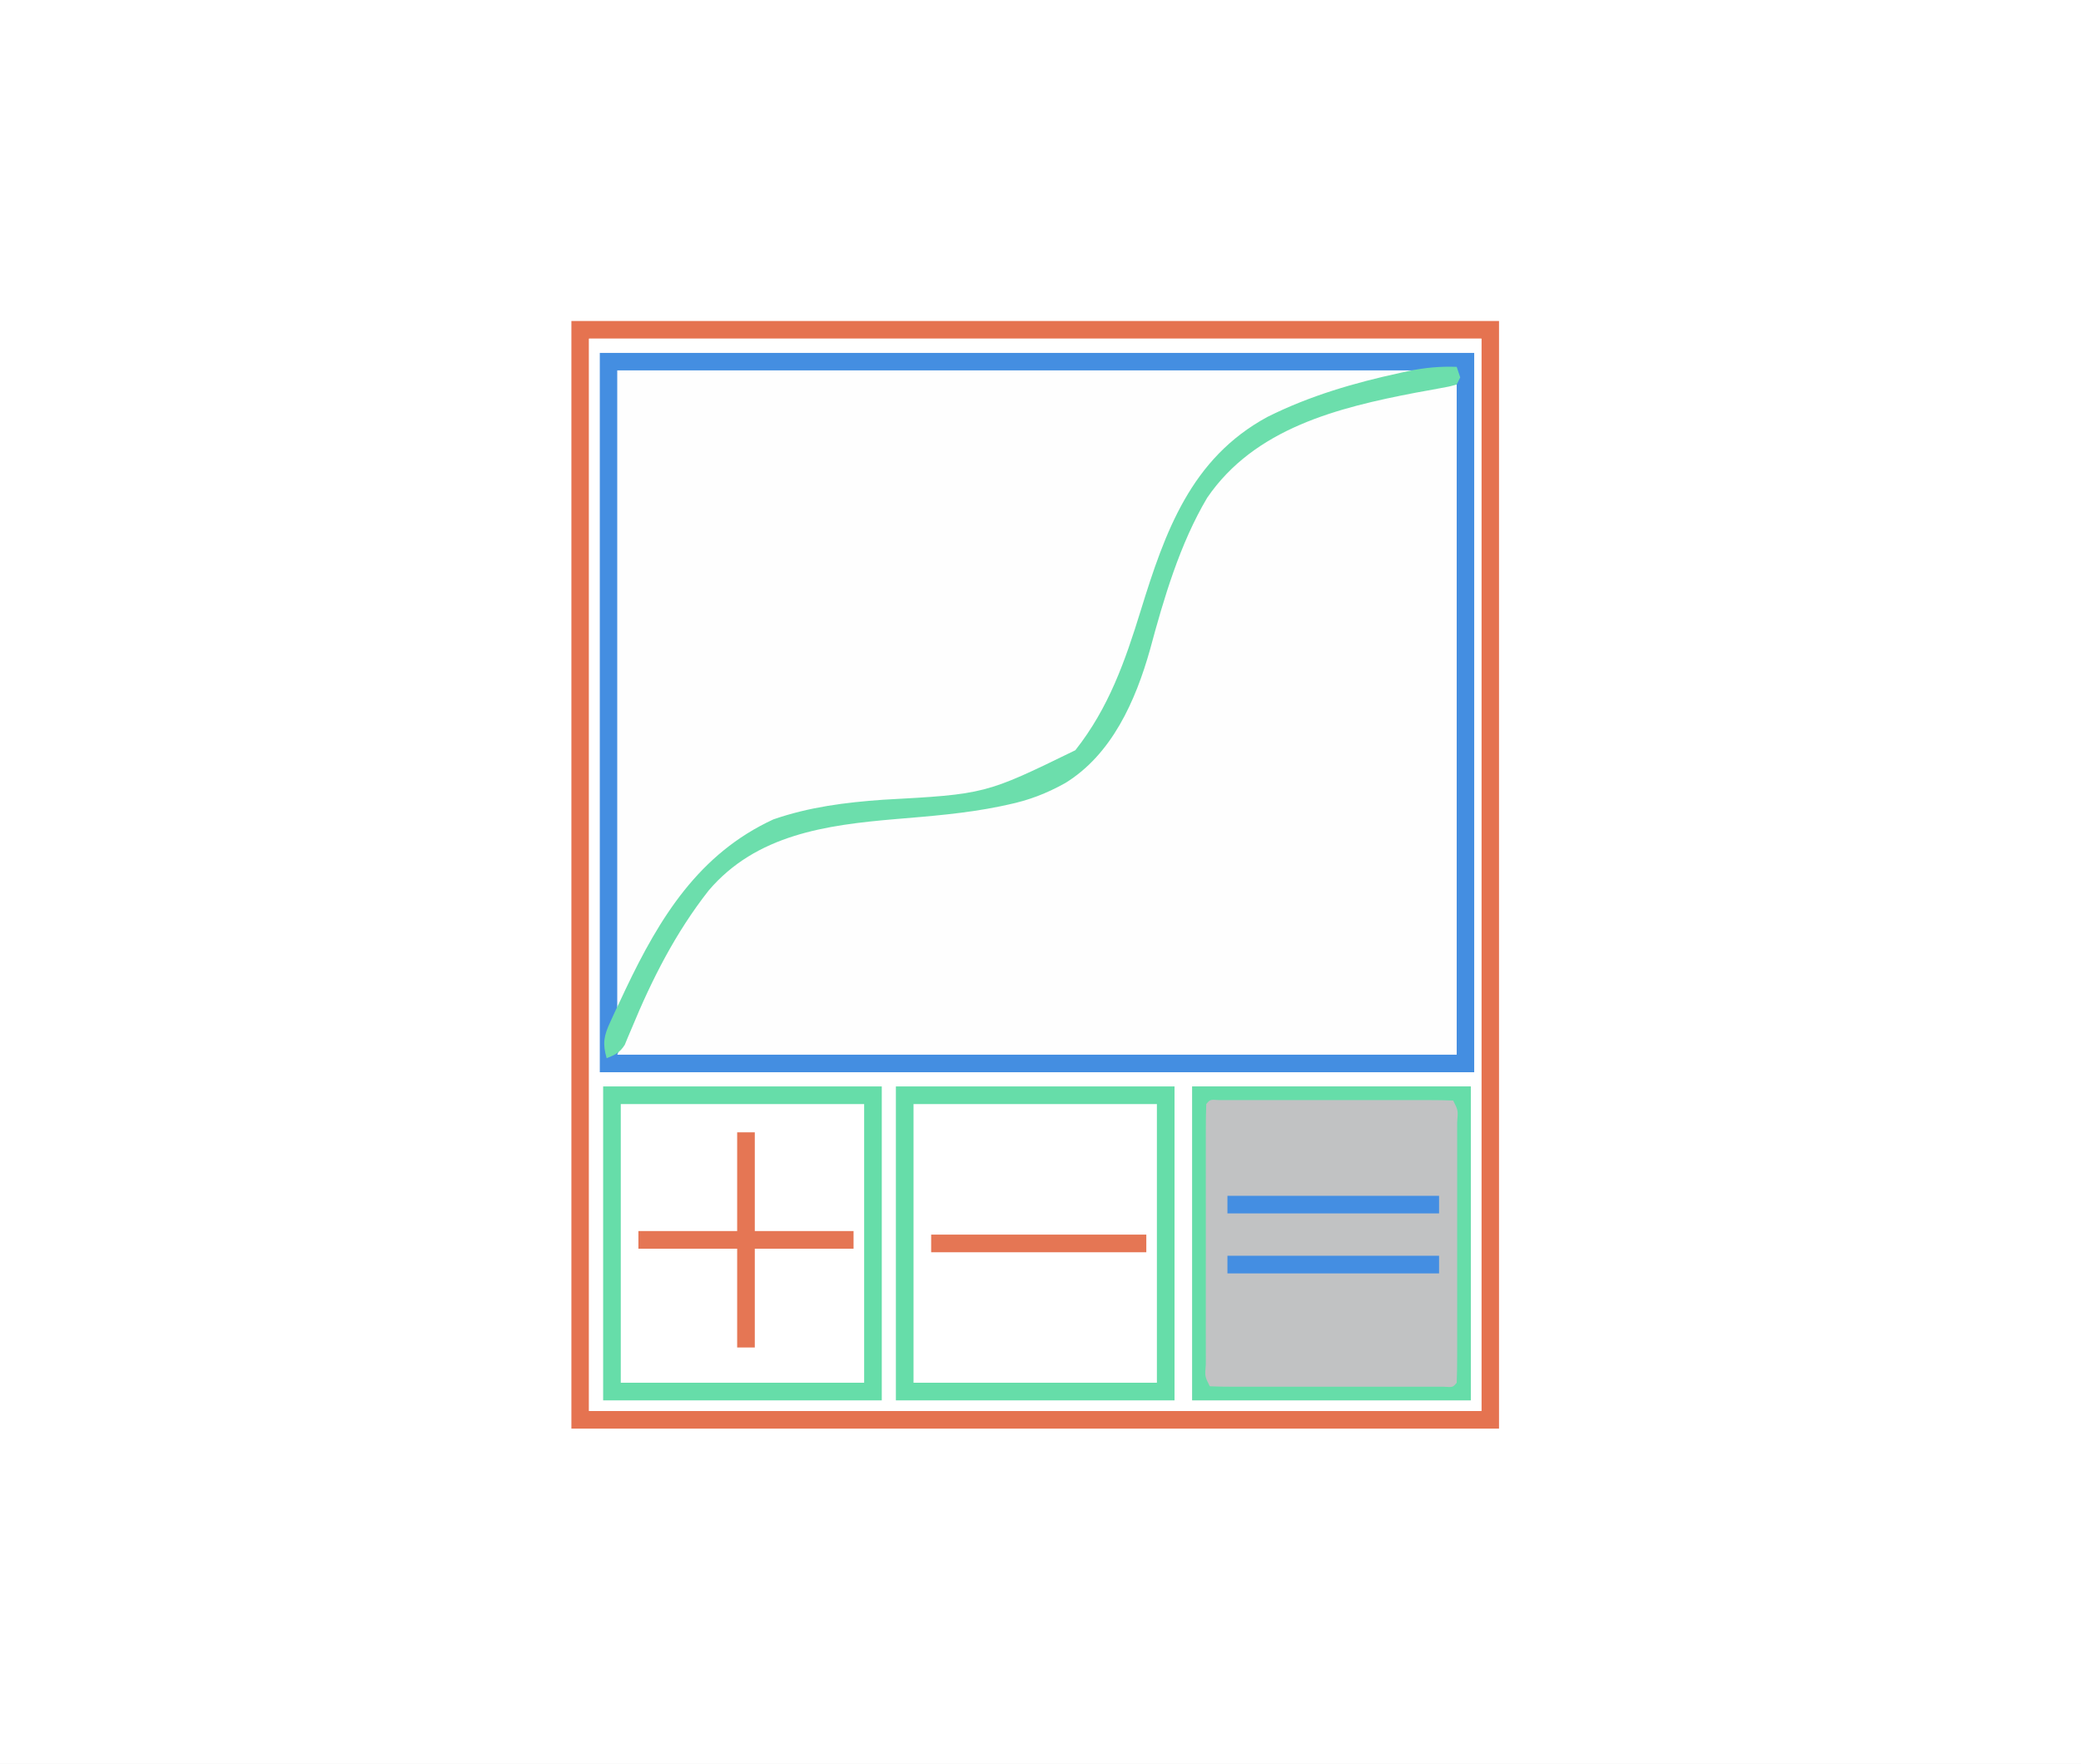
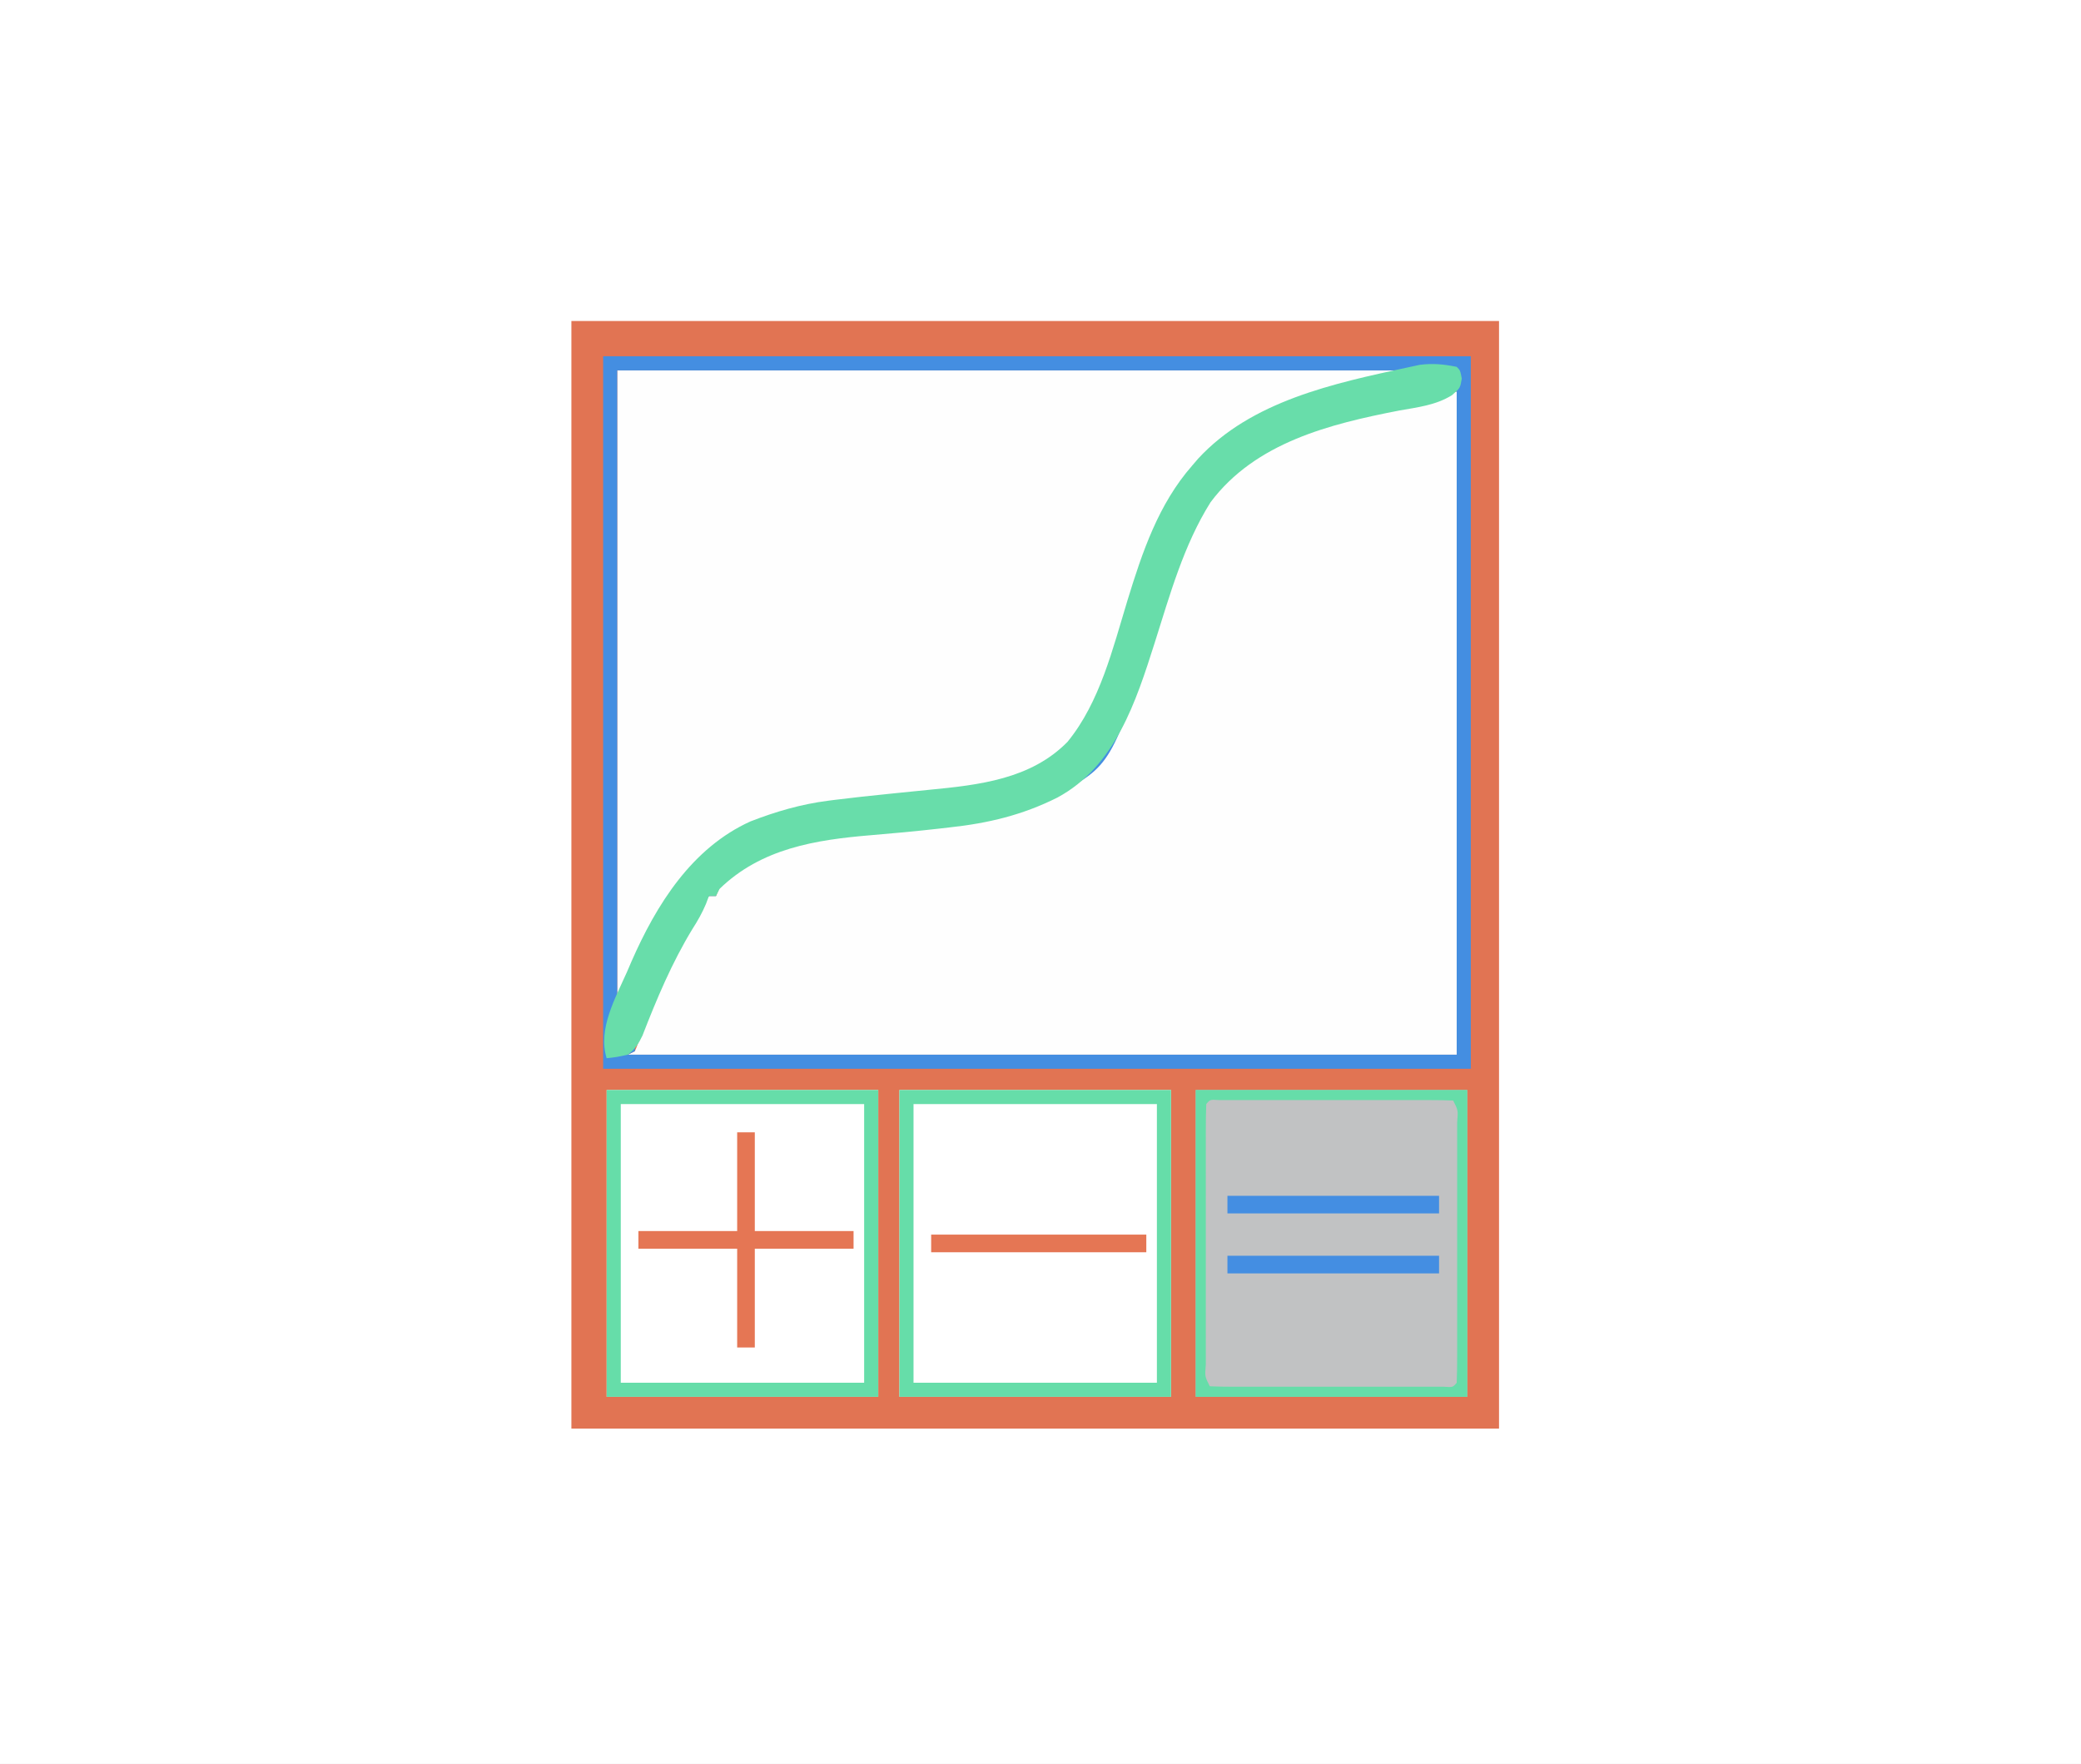
<svg xmlns="http://www.w3.org/2000/svg" version="1.1" width="590" height="500">
  <path d="M0 0 C194.7 0 389.4 0 590 0 C590 165 590 330 590 500 C395.3 500 200.6 500 0 500 C0 335 0 170 0 0 Z " fill="#FFFFFF" transform="translate(0,0)" />
-   <path d="M0 0 C86.79 0 173.58 0 263 0 C263 103.62 263 207.24 263 314 C176.21 314 89.42 314 0 314 C0 210.38 0 106.76 0 0 Z " fill="#FFFFFF" transform="translate(162,91)" />
-   <path d="M0 0 C0 62.7 0 125.4 0 190 C-78.54 190 -157.08 190 -238 190 C-215.653 137.856 -215.653 137.856 -189.215 127.008 C-177.973 123.484 -166.143 122.935 -154.471 121.901 C-145.236 121.074 -136.172 120.022 -127.109 118.02 C-126.376 117.858 -125.643 117.696 -124.888 117.529 C-112.329 114.585 -104.019 108.586 -97.086 97.84 C-91.038 87.303 -87.487 75.026 -84.047 63.438 C-77.816 42.978 -71.487 24.77 -51.697 13.814 C-36.356 5.797 -17.308 0 0 0 Z " fill="#FEFEFE" transform="translate(413,109)" />
-   <path d="M0 0 C74.91 0 149.82 0 227 0 C227 0.33 227 0.66 227 1 C226.417 1.12 225.835 1.24 225.234 1.364 C201.372 6.349 176.803 12.578 162.582 34.227 C155.568 46.523 150.93 60.805 147.209 74.435 C143.47 88.051 137.707 104.228 125.438 112.25 C110.375 120.56 92.868 121.358 76.074 122.526 C55.424 123.987 36.692 128.238 22 144 C13.093 154.726 6.391 168.214 1 181 C0.67 181 0.34 181 0 181 C0 121.27 0 61.54 0 0 Z " fill="#FEFEFE" transform="translate(175,105)" />
-   <path d="M0 0 C26.07 0 52.14 0 79 0 C79 29.37 79 58.74 79 89 C52.93 89 26.86 89 0 89 C0 59.63 0 30.26 0 0 Z " fill="#C1C2C3" transform="translate(338,308)" />
-   <path d="M0 0 C26.07 0 52.14 0 79 0 C79 29.37 79 58.74 79 89 C52.93 89 26.86 89 0 89 C0 59.63 0 30.26 0 0 Z " fill="#FFFFFF" transform="translate(171,308)" />
-   <path d="M0 0 C81.84 0 163.68 0 248 0 C248 67.32 248 134.64 248 204 C166.16 204 84.32 204 0 204 C0 136.68 0 69.36 0 0 Z M5 5 C5 64.73 5 124.46 5 186 C7.832 183.168 9.066 179.668 10.688 176.062 C19.287 157.424 30.257 142.169 49.238 133.324 C59.42 129.74 69.674 128.479 80.371 127.721 C110.748 125.996 110.748 125.996 137 112 C145.962 100.58 150.224 86.682 154.434 73.023 C161.498 50.194 168.683 30.347 190.961 18.414 C204.036 12.054 217.744 8.519 232 6 C232 5.67 232 5.34 232 5 C157.09 5 82.18 5 5 5 Z M178.277 32.609 C165.271 46.263 159.862 66.322 155.062 84.125 C151.208 97.801 144.838 113.604 132 121 C126.693 123.93 121.658 125.887 115.727 127.125 C114.954 127.291 114.181 127.457 113.385 127.628 C103.641 129.619 93.777 130.38 83.881 131.209 C63.393 132.961 43.887 136.064 29.824 152.551 C18.737 166.702 12.122 182.382 5 199 C83.54 199 162.08 199 243 199 C243 136.3 243 73.6 243 9 C221.151 9 194.221 17.397 178.277 32.609 Z " fill="#448EE1" transform="translate(170,100)" />
-   <path d="M0 0 C86.79 0 173.58 0 263 0 C263 103.62 263 207.24 263 314 C176.21 314 89.42 314 0 314 C0 210.38 0 106.76 0 0 Z M5 5 C5 105.32 5 205.64 5 309 C88.49 309 171.98 309 258 309 C258 208.68 258 108.36 258 5 C174.51 5 91.02 5 5 5 Z " fill="#E57350" transform="translate(162,91)" />
-   <path d="M0 0 C83.49 0 166.98 0 253 0 C253 100.32 253 200.64 253 304 C169.51 304 86.02 304 0 304 C0 203.68 0 103.36 0 0 Z M3 4 C3 71.32 3 138.64 3 208 C84.84 208 166.68 208 251 208 C251 140.68 251 73.36 251 4 C169.16 4 87.32 4 3 4 Z M4 212 C4 241.37 4 270.74 4 301 C30.07 301 56.14 301 83 301 C83 271.63 83 242.26 83 212 C56.93 212 30.86 212 4 212 Z M87 212 C87 241.37 87 270.74 87 301 C113.07 301 139.14 301 166 301 C166 271.63 166 242.26 166 212 C139.93 212 113.86 212 87 212 Z M171 212 C171 241.37 171 270.74 171 301 C197.07 301 223.14 301 250 301 C250 271.63 250 242.26 250 212 C223.93 212 197.86 212 171 212 Z " fill="#FFFFFF" transform="translate(167,96)" />
-   <path d="M0 0 C0.33 0.99 0.66 1.98 1 3 C0.67 3.66 0.34 4.32 0 5 C-2.155 5.607 -2.155 5.607 -5.004 6.113 C-6.047 6.306 -7.09 6.5 -8.164 6.698 C-9.846 7.002 -9.846 7.002 -11.562 7.312 C-33.73 11.565 -57.288 17.414 -70.75 37.125 C-78.483 50.158 -83.028 65.596 -86.938 80.125 C-91.024 94.624 -97.75 109.877 -111 118 C-116.291 120.951 -121.349 122.889 -127.273 124.125 C-128.046 124.291 -128.819 124.457 -129.615 124.628 C-139.359 126.619 -149.223 127.38 -159.119 128.209 C-178.753 129.887 -198.619 132.595 -212.109 148.484 C-221.444 160.393 -228.151 173.579 -233.906 187.525 C-234.253 188.339 -234.6 189.153 -234.957 189.992 C-235.256 190.718 -235.555 191.443 -235.863 192.191 C-237.259 194.412 -238.598 195.038 -241 196 C-242.196 191.835 -241.814 189.693 -240.008 185.789 C-239.554 184.799 -239.101 183.808 -238.634 182.788 C-238.136 181.744 -237.638 180.7 -237.125 179.625 C-236.621 178.552 -236.117 177.478 -235.598 176.373 C-225.943 156.111 -214.852 138.026 -193.727 128.289 C-183.541 124.766 -173.314 123.478 -162.629 122.721 C-133.651 121.142 -133.651 121.142 -108.125 108.688 C-98.668 96.727 -94.002 83.414 -89.566 69.023 C-82.693 46.811 -75.369 25.947 -53.66 14.191 C-41.637 8.182 -29.034 4.527 -15.938 1.688 C-15.152 1.516 -14.367 1.344 -13.558 1.167 C-8.943 0.22 -4.71 -0.169 0 0 Z " fill="#6CDEAC" transform="translate(413,104)" />
-   <path d="M0 0 C26.07 0 52.14 0 79 0 C79 29.37 79 58.74 79 89 C52.93 89 26.86 89 0 89 C0 59.63 0 30.26 0 0 Z M5 5 C5 31.07 5 57.14 5 84 C27.77 84 50.54 84 74 84 C74 57.93 74 31.86 74 5 C51.23 5 28.46 5 5 5 Z " fill="#66DDA9" transform="translate(254,308)" />
-   <path d="M0 0 C26.07 0 52.14 0 79 0 C79 29.37 79 58.74 79 89 C52.93 89 26.86 89 0 89 C0 59.63 0 30.26 0 0 Z M5 5 C5 31.07 5 57.14 5 84 C27.77 84 50.54 84 74 84 C74 57.93 74 31.86 74 5 C51.23 5 28.46 5 5 5 Z " fill="#66DDA9" transform="translate(171,308)" />
-   <path d="M0 0 C26.07 0 52.14 0 79 0 C79 29.37 79 58.74 79 89 C52.93 89 26.86 89 0 89 C0 59.63 0 30.26 0 0 Z M4 5 C3.9 7.459 3.864 9.89 3.871 12.35 C3.869 13.119 3.867 13.888 3.865 14.68 C3.861 17.235 3.864 19.789 3.867 22.344 C3.867 24.111 3.866 25.878 3.864 27.646 C3.863 31.355 3.865 35.064 3.87 38.773 C3.875 43.538 3.872 48.303 3.866 53.069 C3.862 56.72 3.864 60.371 3.866 64.022 C3.867 65.779 3.866 67.537 3.864 69.294 C3.861 71.746 3.865 74.198 3.871 76.65 C3.869 77.384 3.867 78.117 3.864 78.873 C3.584 82.221 3.584 82.221 5 85 C7.142 85.1 9.287 85.128 11.432 85.129 C12.103 85.131 12.775 85.133 13.467 85.135 C15.697 85.139 17.926 85.136 20.156 85.133 C21.699 85.133 23.243 85.134 24.786 85.136 C28.024 85.137 31.262 85.135 34.5 85.13 C38.66 85.125 42.82 85.128 46.98 85.134 C50.168 85.138 53.356 85.136 56.544 85.134 C58.078 85.133 59.612 85.134 61.146 85.136 C63.287 85.139 65.428 85.135 67.568 85.129 C68.789 85.129 70.009 85.128 71.267 85.127 C73.913 85.311 73.913 85.311 75 84 C75.1 81.541 75.136 79.11 75.129 76.65 C75.131 75.881 75.133 75.112 75.135 74.32 C75.139 71.765 75.136 69.211 75.133 66.656 C75.133 64.889 75.134 63.122 75.136 61.354 C75.137 57.645 75.135 53.936 75.13 50.227 C75.125 45.462 75.128 40.697 75.134 35.931 C75.138 32.28 75.136 28.629 75.134 24.978 C75.133 23.221 75.134 21.463 75.136 19.706 C75.139 17.254 75.135 14.802 75.129 12.35 C75.132 11.249 75.132 11.249 75.136 10.127 C75.416 6.779 75.416 6.779 74 4 C71.858 3.9 69.713 3.872 67.568 3.871 C66.897 3.869 66.225 3.867 65.533 3.865 C63.303 3.861 61.074 3.864 58.844 3.867 C57.301 3.867 55.757 3.866 54.214 3.864 C50.976 3.863 47.738 3.865 44.5 3.87 C40.34 3.875 36.18 3.872 32.02 3.866 C28.832 3.862 25.644 3.864 22.456 3.866 C20.922 3.867 19.388 3.866 17.854 3.864 C15.713 3.861 13.572 3.865 11.432 3.871 C10.211 3.871 8.991 3.872 7.733 3.873 C5.087 3.689 5.087 3.689 4 5 Z " fill="#66DDA9" transform="translate(338,308)" />
+   <path d="M0 0 C86.79 0 173.58 0 263 0 C263 103.62 263 207.24 263 314 C176.21 314 89.42 314 0 314 C0 210.38 0 106.76 0 0 Z " fill="#E17453" transform="translate(162,91)" />
+   <path d="M0 0 C0 62.04 0 124.08 0 188 C-77.55 188 -155.1 188 -235 188 C-234.34 187.67 -233.68 187.34 -233 187 C-232.224 185.186 -232.224 185.186 -231.613 182.992 C-230.106 178.213 -228.243 173.692 -226.188 169.125 C-225.663 167.954 -225.663 167.954 -225.128 166.759 C-221.407 158.546 -217.462 150.217 -212 143 C-211.34 143 -210.68 143 -210 143 C-209.741 142.401 -209.482 141.801 -209.215 141.184 C-205.387 134.303 -196.12 130.428 -189 128 C-176.778 124.987 -164.232 124.233 -151.723 123.221 C-150.824 123.148 -149.926 123.075 -149 123 C-148.194 122.935 -147.389 122.87 -146.559 122.803 C-130.583 121.446 -114.392 117.933 -102.812 106 C-94.056 95.222 -90.009 81.906 -85.875 68.875 C-72.145 26.018 -72.145 26.018 -50.938 14.879 C-38.947 8.959 -26.031 6.142 -12.971 3.648 C-11.993 3.46 -11.015 3.272 -10.008 3.078 C-9.138 2.917 -8.268 2.757 -7.372 2.591 C-4.967 1.992 -2.386 0 0 0 Z " fill="#FEFEFE" transform="translate(413,111)" />
+   <path d="M0 0 C73.26 0 146.52 0 222 0 C222 0.33 222 0.66 222 1 C220.875 1.231 219.749 1.461 218.59 1.699 C196.474 6.349 173.419 13.082 159.383 32.203 C151.05 45.242 146.896 60.974 142.25 75.613 C137.612 90.178 132.703 105.545 118.5 113.312 C104.888 119.394 89.481 119.913 74.819 121.229 C53.441 123.173 32.844 126.796 18.215 144.113 C10.893 154.037 5.838 165.711 1 177 C0.67 177 0.34 177 0 177 C0 118.59 0 60.18 0 0 Z " fill="#FEFEFE" transform="translate(175,105)" />
+   <path d="M0 0 C81.18 0 162.36 0 246 0 C246 66.66 246 133.32 246 202 C164.82 202 83.64 202 0 202 C0 135.34 0 68.68 0 0 Z M4 4 C4 62.41 4 120.82 4 181 C6.006 178.994 6.662 177.752 7.734 175.184 C8.058 174.424 8.382 173.664 8.715 172.881 C9.057 172.074 9.398 171.268 9.75 170.438 C12.628 163.816 15.597 157.759 20 152 C20.531 151.246 21.062 150.492 21.609 149.715 C31.065 136.724 44.652 130.062 60.322 127.445 C61.47 127.298 62.618 127.151 63.801 127 C64.76 126.877 64.76 126.877 65.739 126.751 C70.779 126.117 75.829 125.585 80.883 125.07 C81.639 124.993 82.394 124.915 83.173 124.835 C89.475 124.187 89.475 124.187 92.462 123.901 C107.801 122.419 123.204 120.408 133.688 107.938 C141.895 96.339 145.575 82.567 149.675 69.15 C153.862 55.513 158.453 41.936 168 31 C168.486 30.421 168.972 29.842 169.473 29.246 C183.091 14.289 206.613 7.971 226 5 C226 4.67 226 4.34 226 4 C152.74 4 79.48 4 4 4 Z M239.25 10.933 C236.808 12.091 234.648 12.587 231.992 13.078 C231.014 13.266 230.036 13.454 229.028 13.648 C227.988 13.847 226.947 14.045 225.875 14.25 C205.112 18.413 183.533 24.057 170.688 42.375 C164.369 52.891 160.746 64.337 157 75.938 C144.041 115.976 144.041 115.976 128.469 124.363 C118.659 129.034 109.017 131.402 98.25 132.562 C97.169 132.687 96.088 132.811 94.974 132.939 C88.657 133.651 82.337 134.244 76.002 134.766 C59.589 136.129 44.146 138.854 32 151 C32 151.66 32 152.32 32 153 C31.34 153 30.68 153 30 153 C22.469 163.165 9 184.115 9 197 C8.34 197.33 7.68 197.66 7 198 C84.55 198 162.1 198 242 198 C242 135.96 242 73.92 242 10 C240.817 9.922 240.817 9.922 239.25 10.933 Z " fill="#448EE1" transform="translate(171,101)" />
+   <path d="M0 0 C25.41 0 50.82 0 77 0 C77 28.71 77 57.42 77 87 C51.59 87 26.18 87 0 87 C0 58.29 0 29.58 0 0 Z " fill="#C1C2C3" transform="translate(339,309)" />
+   <path d="M0 0 C25.41 0 50.82 0 77 0 C77 28.71 77 57.42 77 87 C51.59 87 26.18 87 0 87 C0 58.29 0 29.58 0 0 Z " fill="#FFFFFF" transform="translate(255,309)" />
+   <path d="M0 0 C25.41 0 50.82 0 77 0 C77 28.71 77 57.42 77 87 C51.59 87 26.18 87 0 87 C0 58.29 0 29.58 0 0 Z " fill="#FFFFFF" transform="translate(172,309)" />
+   <path d="M0 0 C1 1 1 1 1.438 3.312 C1 6 1 6 -1.324 8.02 C-5.878 10.868 -11.04 11.45 -16.25 12.375 C-35.957 16.193 -57.104 21.449 -69.781 38.379 C-77.419 50.518 -81.316 64.658 -85.62 78.222 C-90.921 94.878 -96.812 113.278 -113.207 122.1 C-123.08 127.056 -132.834 129.386 -143.75 130.562 C-145.372 130.749 -145.372 130.749 -147.026 130.939 C-153.343 131.651 -159.663 132.244 -165.998 132.766 C-181.721 134.071 -197.182 136.502 -209 148 C-209.33 148.66 -209.66 149.32 -210 150 C-210.66 150 -211.32 150 -212 150 C-212.412 151.102 -212.412 151.102 -212.832 152.227 C-213.927 154.827 -215.17 157.005 -216.688 159.375 C-222.49 168.886 -226.837 179.241 -230.859 189.609 C-232 192 -232.921 193.379 -235 195 C-238.188 195.688 -238.188 195.688 -241 196 C-243.554 187.733 -238.552 179.007 -235.25 171.562 C-234.832 170.59 -234.415 169.617 -233.984 168.615 C-226.922 152.499 -216.879 136.391 -200.234 128.867 C-193.016 126.066 -185.893 123.985 -178.199 123 C-177.24 122.877 -177.24 122.877 -176.261 122.751 C-171.221 122.117 -166.171 121.585 -161.117 121.07 C-160.361 120.993 -159.606 120.915 -158.827 120.835 C-152.525 120.187 -152.525 120.187 -149.538 119.901 C-135.457 118.541 -120.725 116.909 -110.328 106.293 C-101.118 95.017 -97.498 79.805 -93.325 66.15 C-89.145 52.534 -84.564 38.897 -75 28 C-74.441 27.348 -73.881 26.695 -73.305 26.023 C-58.225 9.681 -34.899 4.695 -14 0.188 C-12.824 -0.066 -11.649 -0.32 -10.438 -0.582 C-6.713 -1.035 -3.667 -0.747 0 0 Z " fill="#68DDAA" transform="translate(413,104)" />
+   <path d="M0 0 C25.41 0 50.82 0 77 0 C77 28.71 77 57.42 77 87 C51.59 87 26.18 87 0 87 C0 58.29 0 29.58 0 0 Z M4 4 C4 30.07 4 56.14 4 83 C26.77 83 49.54 83 73 83 C73 56.93 73 30.86 73 4 C50.23 4 27.46 4 4 4 Z " fill="#66DDA9" transform="translate(255,309)" />
+   <path d="M0 0 C25.41 0 50.82 0 77 0 C77 28.71 77 57.42 77 87 C51.59 87 26.18 87 0 87 C0 58.29 0 29.58 0 0 Z M4 4 C4 30.07 4 56.14 4 83 C26.77 83 49.54 83 73 83 C73 56.93 73 30.86 73 4 C50.23 4 27.46 4 4 4 Z " fill="#66DDA9" transform="translate(172,309)" />
+   <path d="M0 0 C25.41 0 50.82 0 77 0 C77 28.71 77 57.42 77 87 C51.59 87 26.18 87 0 87 C0 58.29 0 29.58 0 0 Z M3 4 C2.9 6.459 2.864 8.89 2.871 11.35 C2.869 12.119 2.867 12.888 2.865 13.68 C2.861 16.235 2.864 18.789 2.867 21.344 C2.867 23.111 2.866 24.878 2.864 26.646 C2.863 30.355 2.865 34.064 2.87 37.773 C2.875 42.538 2.872 47.303 2.866 52.069 C2.862 55.72 2.864 59.371 2.866 63.022 C2.867 64.779 2.866 66.537 2.864 68.294 C2.861 70.746 2.865 73.198 2.871 75.65 C2.869 76.384 2.867 77.117 2.864 77.873 C2.584 81.221 2.584 81.221 4 84 C6.142 84.1 8.287 84.128 10.432 84.129 C11.103 84.131 11.775 84.133 12.467 84.135 C14.697 84.139 16.926 84.136 19.156 84.133 C20.699 84.133 22.243 84.134 23.786 84.136 C27.024 84.137 30.262 84.135 33.5 84.13 C37.66 84.125 41.82 84.128 45.98 84.134 C49.168 84.138 52.356 84.136 55.544 84.134 C57.078 84.133 58.612 84.134 60.146 84.136 C62.287 84.139 64.428 84.135 66.568 84.129 C67.789 84.129 69.009 84.128 70.267 84.127 C72.913 84.311 72.913 84.311 74 83 C74.1 80.541 74.136 78.11 74.129 75.65 C74.131 74.881 74.133 74.112 74.135 73.32 C74.139 70.765 74.136 68.211 74.133 65.656 C74.133 63.889 74.134 62.122 74.136 60.354 C74.137 56.645 74.135 52.936 74.13 49.227 C74.125 44.462 74.128 39.697 74.134 34.931 C74.138 31.28 74.136 27.629 74.134 23.978 C74.133 22.221 74.134 20.463 74.136 18.706 C74.139 16.254 74.135 13.802 74.129 11.35 C74.132 10.249 74.132 10.249 74.136 9.127 C74.416 5.779 74.416 5.779 73 3 C70.858 2.9 68.713 2.872 66.568 2.871 C65.897 2.869 65.225 2.867 64.533 2.865 C62.303 2.861 60.074 2.864 57.844 2.867 C56.301 2.867 54.757 2.866 53.214 2.864 C49.976 2.863 46.738 2.865 43.5 2.87 C39.34 2.875 35.18 2.872 31.02 2.866 C27.832 2.862 24.644 2.864 21.456 2.866 C19.922 2.867 18.388 2.866 16.854 2.864 C14.713 2.861 12.572 2.865 10.432 2.871 C9.211 2.871 7.991 2.872 6.733 2.873 C4.087 2.689 4.087 2.689 3 4 Z " fill="#66DDA9" transform="translate(339,309)" />
  <path d="M0 0 C1.65 0 3.3 0 5 0 C5 9.24 5 18.48 5 28 C14.24 28 23.48 28 33 28 C33 29.65 33 31.3 33 33 C23.76 33 14.52 33 5 33 C5 42.24 5 51.48 5 61 C3.35 61 1.7 61 0 61 C0 51.76 0 42.52 0 33 C-9.24 33 -18.48 33 -28 33 C-28 31.35 -28 29.7 -28 28 C-18.76 28 -9.52 28 0 28 C0 18.76 0 9.52 0 0 Z " fill="#E57654" transform="translate(209,321)" />
  <path d="M0 0 C20.13 0 40.26 0 61 0 C61 1.65 61 3.3 61 5 C40.87 5 20.74 5 0 5 C0 3.35 0 1.7 0 0 Z " fill="#E57654" transform="translate(264,350)" />
  <path d="M0 0 C19.8 0 39.6 0 60 0 C60 1.65 60 3.3 60 5 C40.2 5 20.4 5 0 5 C0 3.35 0 1.7 0 0 Z " fill="#448EE2" transform="translate(348,356)" />
  <path d="M0 0 C19.8 0 39.6 0 60 0 C60 1.65 60 3.3 60 5 C40.2 5 20.4 5 0 5 C0 3.35 0 1.7 0 0 Z " fill="#448EE2" transform="translate(348,339)" />
</svg>
